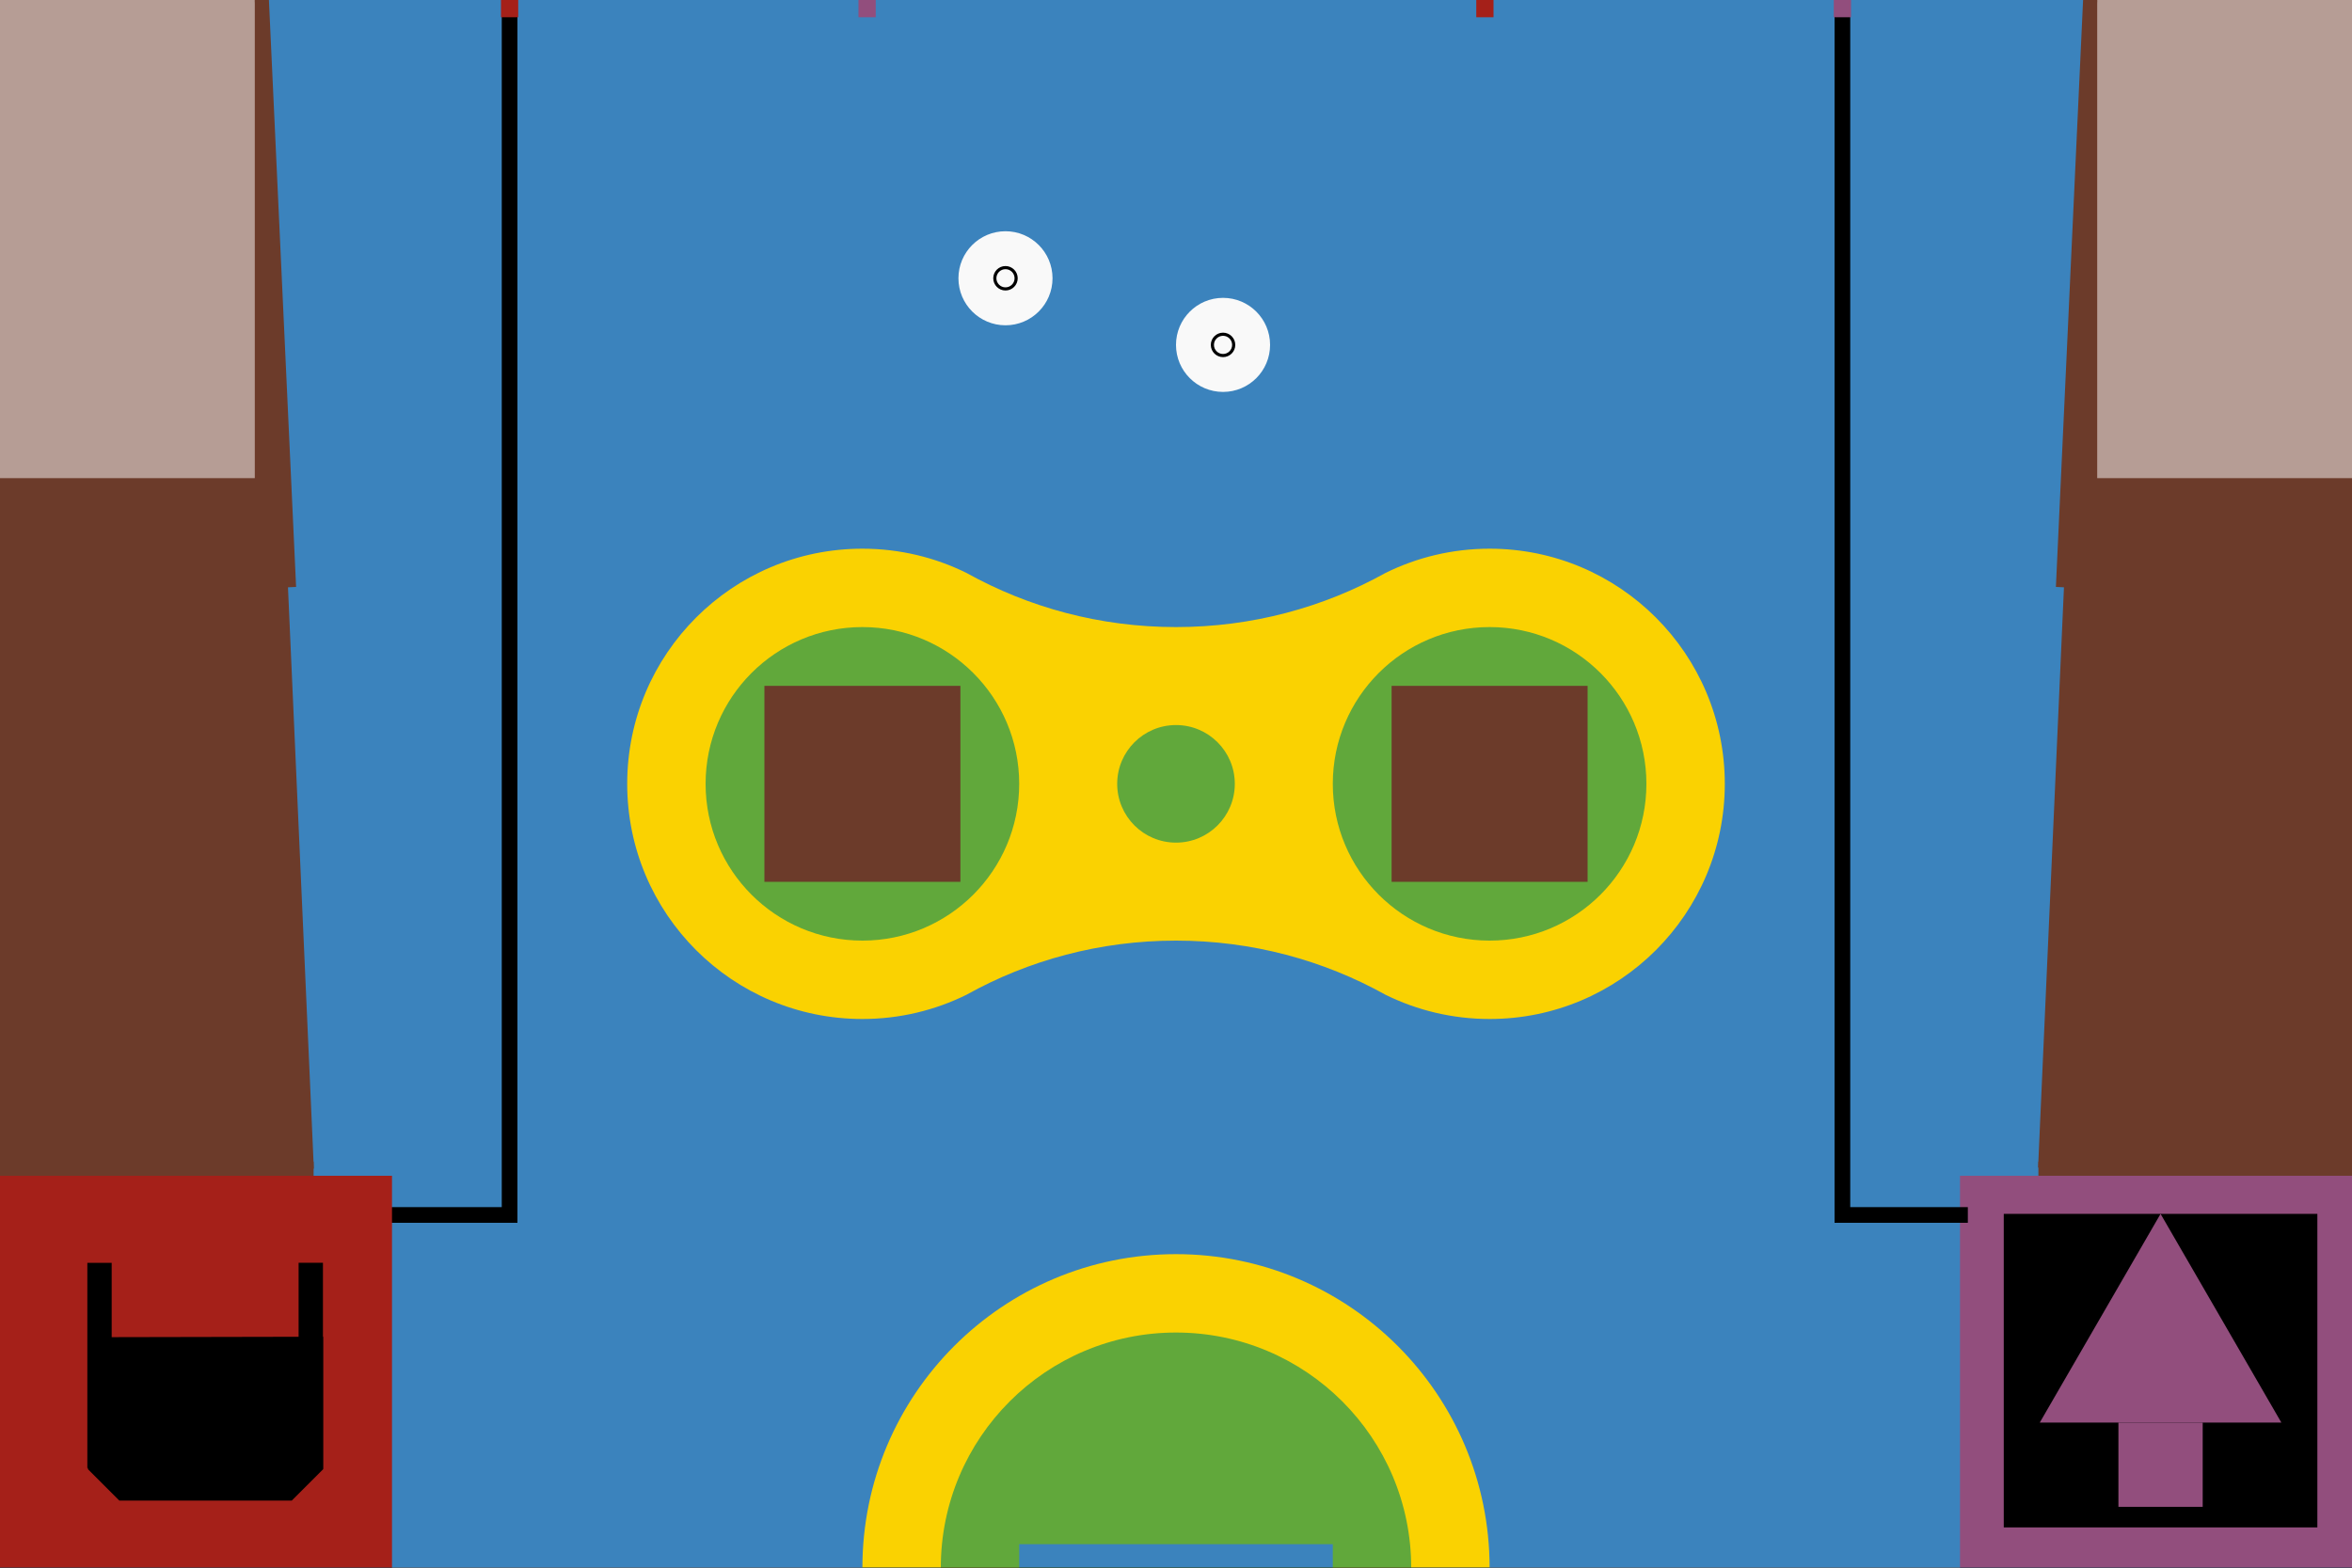
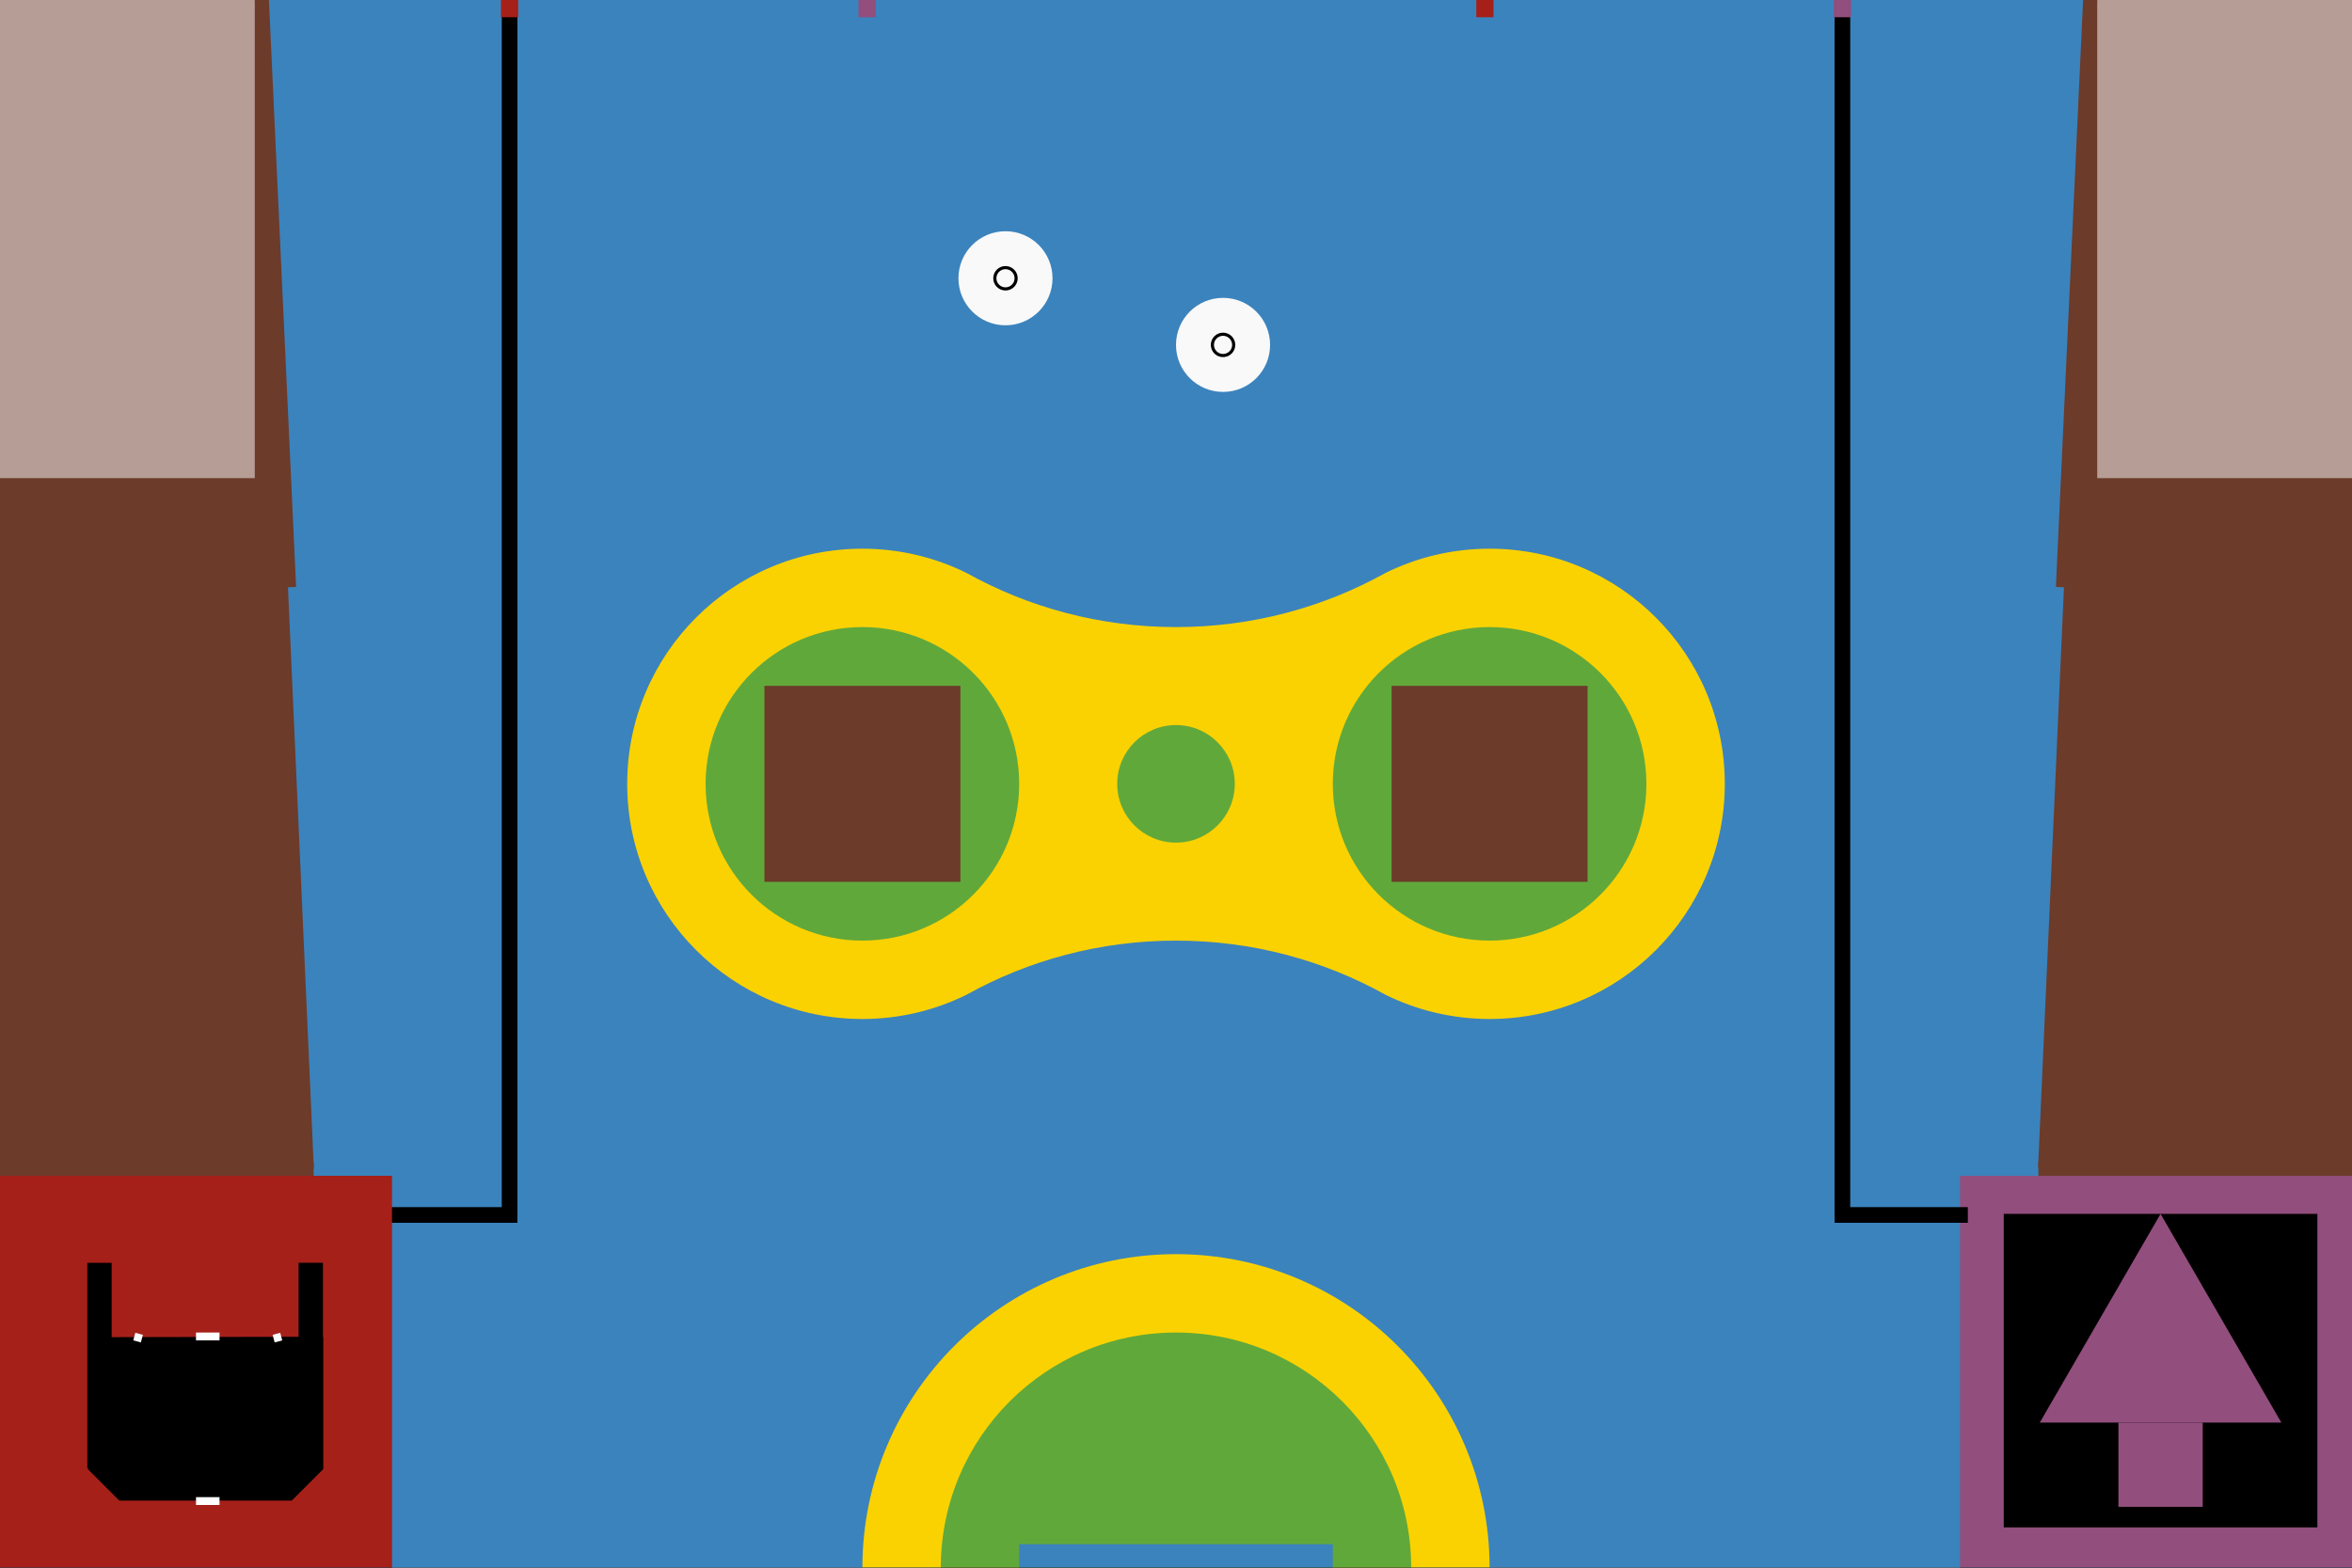
- <svg xmlns="http://www.w3.org/2000/svg" version="1.1" width="300" height="200" id="svg2">
+ <svg xmlns="http://www.w3.org/2000/svg" version="1.1" width="300" height="200" id="svg2" unit="cm">
  <defs id="defs4" />
  <g id="layer1" style="display:inline">
    <rect style="fill:#3b83bd;fill-opacity:1;fill-rule:evenodd;stroke:none" id="rect3020" transform="scale(-1,-1)" y="-200" x="-300" height="200" width="300" />
    <path style="fill:#6c3b2a;fill-opacity:1;stroke:none" id="path4139" d="m 300,0 0,148.951 -40.039,0 L 266.6,-2e-5 z" />
    <path style="fill:#6c3b2a;fill-opacity:1;stroke:none" id="path4143" d="m 0,-2e-5 0,149.091 40.031,0 L 33.4,-2e-5 z" />
    <path style="fill:#fad201;fill-opacity:1;fill-rule:evenodd;stroke:none" id="path3828-6" d="m 190,130 c 16.569,0 30,-13.431 30,-30 0,-16.569 -13.431,-30 -30,-30 -4.764,0 -9.279,1.118 -13.281,3.094 C 168.809,77.498 159.696,80 150,80 140.304,80 131.191,77.498 123.281,73.094 119.279,71.118 114.764,70 110,70 93.431,70 80,83.431 80,100 c 0,16.569 13.431,30 30,30 4.764,0 9.279,-1.118 13.281,-3.094 C 131.191,122.502 140.304,120 150,120 c 9.696,0 18.809,2.502 26.719,6.906 C 180.721,128.882 185.236,130 190,130 z" />
    <rect style="fill:#924e7d;fill-opacity:1;fill-rule:evenodd;stroke:none" id="rect3808" transform="scale(-1,-1)" y="-200" x="-300" height="50" width="50" />
    <path style="fill:#fad201;fill-opacity:1;fill-rule:evenodd;stroke:none" id="path3828" d="m 190,200 c 0,-22.091 -17.909,-40 -40,-40 -22.091,0 -40,17.909 -40,40 l 80,0 z" />
    <path style="fill:#57a63f;fill-opacity:0.941;fill-rule:evenodd;stroke:none" id="path3830" d="m 180,200 c 0,-16.569 -13.431,-30 -30,-30 -16.569,0 -30,13.431 -30,30 l 60,0 z" />
    <path style="fill:#57a63f;fill-opacity:0.941;fill-rule:evenodd;stroke:none" id="path3830-3-3" d="m 90,100 a 20,20 0 1 1 40,0 20,20 0 0 1 -40,0 z" />
    <path style="fill:none;stroke:#000000;stroke-width:2;stroke-linecap:square;stroke-linejoin:miter;stroke-miterlimit:4;stroke-opacity:1;stroke-dasharray:none" id="path3870" d="m 250,155 -15,0 0,-154.01" />
    <path style="fill:none;stroke:#000000;stroke-width:2;stroke-linecap:square;stroke-linejoin:miter;stroke-miterlimit:4;stroke-opacity:1;stroke-dasharray:none" id="path3870-2" d="m 50,155 15,0 0,-153.996" />
    <path style="fill:#57a63f;fill-opacity:0.941;fill-rule:evenodd;stroke:none" id="path3830-3-3-3" d="m 142.5,100 a 7.5,7.5 0 1 1 15,0 7.5,7.5 0 0 1 -15,0 z" />
    <rect style="opacity:0.5;fill:#ffffff;fill-opacity:1;fill-rule:evenodd;stroke:none" id="rect3868" transform="scale(-1,-1)" y="-61" x="-300" height="61" width="32.5" />
    <rect style="opacity:0.5;fill:#ffffff;fill-opacity:1;fill-rule:evenodd;stroke:none" id="rect3868-7" transform="scale(-1,-1)" y="-61" x="-32.5" height="61" width="32.5" />
    <path style="fill:#57a63f;fill-opacity:0.941;fill-rule:evenodd;stroke:none" id="path3830-3" d="m 170,100 a 20,20 0 1 1 40,0 20,20 0 0 1 -40,0 z" />
    <rect style="fill:#a52019;fill-opacity:1;fill-rule:evenodd;stroke:none" id="rect3808-9" transform="scale(-1,-1)" y="-200" x="-50" height="50" width="50" />
  </g>
  <g id="layer2" style="display:inline">
    <rect style="fill:#a52019;fill-opacity:1;fill-rule:evenodd;stroke:none" id="rect4033" transform="scale(-1,-1)" y="-2.2" x="-190.5" height="2.2" width="2.2" />
    <rect style="fill:#924e7d;fill-opacity:1;fill-rule:evenodd;stroke:none" id="rect4033-4" transform="scale(-1,-1)" y="-2.2" x="-236.1" height="2.2" width="2.2" />
    <rect style="fill:#924e7d;fill-opacity:1;fill-rule:evenodd;stroke:none" id="rect4062" transform="scale(1,-1)" y="-2.2" x="109.5" height="2.2" width="2.2" />
    <rect style="fill:#a52019;fill-opacity:1;fill-rule:evenodd;stroke:none" id="rect4064" transform="scale(1,-1)" y="-2.2" x="63.9" height="2.2" width="2.2" />
-     <rect style="fill:#6c3b2a;fill-opacity:1;stroke:none" id="rect3995" transform="scale(-1,-1)" y="-150" x="-300" ry="0" height="1.8" width="40" />
-     <rect style="fill:#6c3b2a;fill-opacity:1;stroke:none" id="rect3995-3" transform="scale(-1,-1)" y="-150" x="-40" ry="0" height="1.8" width="40" />
-     <rect style="fill:#6c3b2a;fill-opacity:1;stroke:none" id="rect3995-2" transform="matrix(-0.04625884,0.9989295,-0.9989295,-0.04625884,0,0)" y="-267.215" x="-12.333" ry="0" height="1.8" width="75" />
+     <rect style="fill:#6c3b2a;fill-opacity:1;stroke:none" id="rect3995" transform="scale(-1,-1)" y="-150" x="-300" ry="0" height="1.8" width="40" zmin="0" zmax="1.8" />
+     <rect style="fill:#6c3b2a;fill-opacity:1;stroke:none" id="rect3995-3" transform="scale(-1,-1)" y="-150" x="-40" ry="0" height="1.8" width="40" zmin="0" zmax="1.8" />
+     <rect style="fill:#6c3b2a;fill-opacity:1;stroke:none" id="rect3995-2" transform="matrix(-0.04625884,0.9989295,-0.9989295,-0.04625884,0,0)" y="-267.215" x="-12.333" ry="0" height="1.8" width="75" zmin="0" zmax="1.8" />
    <rect style="fill:#6c3b2a;fill-opacity:1;fill-rule:evenodd;stroke:none" id="rect4119" transform="scale(-1,-1)" y="-112.5" x="-202.5" height="25" width="25" />
    <rect style="fill:#6c3b2a;fill-opacity:1;fill-rule:evenodd;stroke:none" id="rect4119-3" transform="scale(-1,-1)" y="-112.5" x="-122.5" height="25" width="25" />
-     <rect style="fill:#6c3b2a;fill-opacity:1;stroke:none" id="rect4147" transform="matrix(0.04625884,0.9989295,0.9989295,-0.04625884,0,0)" y="32.464" x="1.545" ry="0" height="1.8" width="75" />
-     <rect style="fill:#3b83bd;fill-opacity:1;fill-rule:evenodd;stroke:none" id="rect4494" transform="scale(-1,-1)" y="-200" x="-170" height="3" width="40" />
-     <rect y="0" x="-2" height="200" width="2" id="rect3922" style="fill:#000000;fill-opacity:1;fill-rule:evenodd;stroke:none" />
-     <rect y="0" x="300" height="200" width="2" id="rect3922-8" style="fill:#000000;fill-opacity:1;fill-rule:evenodd;stroke:none;display:inline" />
-     <rect y="200" x="0" height="2" width="300" id="rect3922-80" style="fill:#000000;fill-opacity:1;fill-rule:evenodd;stroke:none;display:inline" />
-     <rect y="-2" x="0" height="2" width="300" id="rect3922-80-0" style="fill:#000000;fill-opacity:1;fill-rule:evenodd;stroke:none;display:inline" />
+     <rect style="fill:#6c3b2a;fill-opacity:1;stroke:none" id="rect4147" transform="matrix(0.04625884,0.9989295,0.9989295,-0.04625884,0,0)" y="32.464" x="1.545" ry="0" height="1.8" width="75" zmin="0" zmax="1.8" />
+     <rect style="fill:#3b83bd;fill-opacity:1;fill-rule:evenodd;stroke:none" id="rect4494" transform="scale(-1,-1)" y="-200" x="-170" height="3" width="40" zmin="0" zmax="31.5" />
+     <rect y="0" x="-2" height="200" width="2" id="rect3922" style="fill:#000000;fill-opacity:1;fill-rule:evenodd;stroke:none" zmin="0" zmax="4.8" />
+     <rect y="0" x="300" height="200" width="2" id="rect3922-8" style="fill:#000000;fill-opacity:1;fill-rule:evenodd;stroke:none;display:inline" zmin="0" zmax="4.8" />
+     <rect y="200" x="0" height="2" width="300" id="rect3922-80" style="fill:#000000;fill-opacity:1;fill-rule:evenodd;stroke:none;display:inline" zmin="0" zmax="4.8" />
+     <rect y="-2" x="0" height="2" width="300" id="rect3922-80-0" style="fill:#000000;fill-opacity:1;fill-rule:evenodd;stroke:none;display:inline" zmin="0" zmax="4.8" />
  </g>
  <g id="layer3" style="display:inline">
-     <g id="robot1">
+     <g id="robot1" zmin="0" zmax="35">
      <path id="robot1-0" d="m 255.582,154.861 0,40 40,0 0,-40 z" style="fill:#000000;fill-opacity:1;fill-rule:evenodd;stroke:none;display:inline" />
      <path style="fill:#924e7d;fill-opacity:1;fill-rule:evenodd;stroke:none;display:inline" d="m 290.989,181.486 -30.813,0 15.406,-26.625 z" id="path3831" />
      <path id="path3920" d="m 280.957,181.486 0,10.75 -10.75,0 0,-10.75 z" style="fill:#924e7d;fill-opacity:1;fill-rule:evenodd;stroke:none;display:inline" />
    </g>
-     <g id="robot0" style="fill:#000000">
-       <path d="m 37.218,191.438 4,-4 0,-16.903 -30,0.061 0,16.842 4,4 z" id="path3837" style="fill:#000000;fill-opacity:1;fill-rule:evenodd;stroke:none;display:inline" />
-       <rect y="161.109" x="11.14" height="26.177" width="3.105" id="rect3914" style="fill:#000000;fill-opacity:1;fill-rule:evenodd;stroke:none" />
-       <rect y="161.1" x="38.087" height="26.299" width="3.105" id="rect3916" style="fill:#000000;fill-opacity:1;fill-rule:evenodd;stroke:none" />
-     </g>
    <g id="cd0">
-       <path transform="matrix(1.06066,0,0,1.06066,26.43751,-2.757035)" d="m 127.81,44.083 c 0,3.124 -2.533,5.657 -5.657,5.657 -3.124,0 -5.657,-2.533 -5.657,-5.657 0,-3.124 2.533,-5.657 5.657,-5.657 3.124,0 5.657,2.533 5.657,5.657 z" id="path4054" style="fill:#f9f9f9;fill-opacity:1;fill-rule:evenodd;stroke:none" />
-       <path style="fill:none;stroke:#000000;stroke-width:1.664;stroke-miterlimit:4;stroke-opacity:1;stroke-dasharray:none" id="path4056" d="m 127.81,44.083 c 0,3.124 -2.533,5.657 -5.657,5.657 -3.124,0 -5.657,-2.533 -5.657,-5.657 0,-3.124 2.533,-5.657 5.657,-5.657 3.124,0 5.657,2.533 5.657,5.657 z" transform="matrix(0.2403477,0,0,0.2403477,126.6409,33.40476)" />
+       <path transform="matrix(1.06066,0,0,1.06066,26.43751,-2.757035)" d="m 127.81,44.083 a 5.657,5.657 0 1 1 -11.314,0 5.657,5.657 0 1 1 11.314,0 z" id="path4054" style="fill:#f9f9f9;fill-opacity:1;fill-rule:evenodd;stroke:none" />
+       <path style="fill:none;stroke:#000000;stroke-width:1.664;stroke-miterlimit:4;stroke-opacity:1;stroke-dasharray:none" id="path4056" d="m 127.81,44.083 a 5.657,5.657 0 1 1 -11.314,0 5.657,5.657 0 1 1 11.314,0 z" transform="matrix(0.2403477,0,0,0.2403477,126.6409,33.40476)" />
    </g>
    <g transform="translate(-27.75,-8.5)" style="display:inline" id="cd1">
-       <path transform="matrix(1.06066,0,0,1.06066,26.43751,-2.757035)" d="m 127.81,44.083 a 5.657,5.657 0 1 1 -11.314,0 5.657,5.657 0 1 1 11.314,0 z" id="path4054-6" style="fill:#f9f9f9;fill-opacity:1;fill-rule:evenodd;stroke:none" />
-       <path style="fill:none;stroke:#000000;stroke-width:1.664;stroke-miterlimit:4;stroke-opacity:1;stroke-dasharray:none" id="path4056-0" d="m 127.81,44.083 a 5.657,5.657 0 1 1 -11.314,0 5.657,5.657 0 1 1 11.314,0 z" transform="matrix(0.2403477,0,0,0.2403477,126.6409,33.40476)" />
+       <path transform="matrix(1.06066,0,0,1.06066,26.43751,-2.757035)" d="m 127.81,44.083 c 0,3.124 -2.533,5.657 -5.657,5.657 -3.124,0 -5.657,-2.533 -5.657,-5.657 0,-3.124 2.533,-5.657 5.657,-5.657 3.124,0 5.657,2.533 5.657,5.657 z" id="path4054-6" style="fill:#f9f9f9;fill-opacity:1;fill-rule:evenodd;stroke:none" />
+       <path style="fill:none;stroke:#000000;stroke-width:1.664;stroke-miterlimit:4;stroke-opacity:1;stroke-dasharray:none" id="path4056-0" d="m 127.81,44.083 c 0,3.124 -2.533,5.657 -5.657,5.657 -3.124,0 -5.657,-2.533 -5.657,-5.657 0,-3.124 2.533,-5.657 5.657,-5.657 3.124,0 5.657,2.533 5.657,5.657 z" transform="matrix(0.2403477,0,0,0.2403477,126.6409,33.40476)" />
+     </g>
+     <g id="robot0">
+       <g zmax="35" zmin="0" style="fill:#000000" id="frame">
+         <path style="fill:#000000;fill-opacity:1;fill-rule:evenodd;stroke:none;display:inline" id="path3837" d="m 37.218,191.438 4,-4 0,-16.903 -30,0.061 0,16.842 4,4 z" />
+         <rect style="fill:#000000;fill-opacity:1;fill-rule:evenodd;stroke:none" id="rect3914" width="3.105" height="26.177" x="11.14" y="161.109" />
+         <rect style="fill:#000000;fill-opacity:1;fill-rule:evenodd;stroke:none" id="rect3916" width="3.105" height="26.299" x="38.087" y="161.1" />
+       </g>
+       <rect transform="scale(-1,-1)" name="back" y="-192" x="-28" height="1" width="3" id="bumper_back" style="fill:#ffffff;fill-opacity:1;stroke:none" />
+       <rect style="fill:#ffffff;fill-opacity:1;stroke:none" id="bumper_front" width="3" height="1" x="25" y="170" name="front" />
+       <rect transform="matrix(0.9659258,0.258819,-0.258819,0.9659258,0,0)" name="0" y="159.773" x="60.679" height="1" width="1" id="sonar_gauche" style="fill:#ffffff;fill-opacity:1;stroke:none" />
+       <rect transform="matrix(0.9659258,-0.258819,0.258819,0.9659258,0,0)" style="fill:#ffffff;fill-opacity:1;stroke:none" id="sonar_droite" width="1" height="1" x="-10.485" y="173.491" name="0" />
    </g>
  </g>
</svg>
